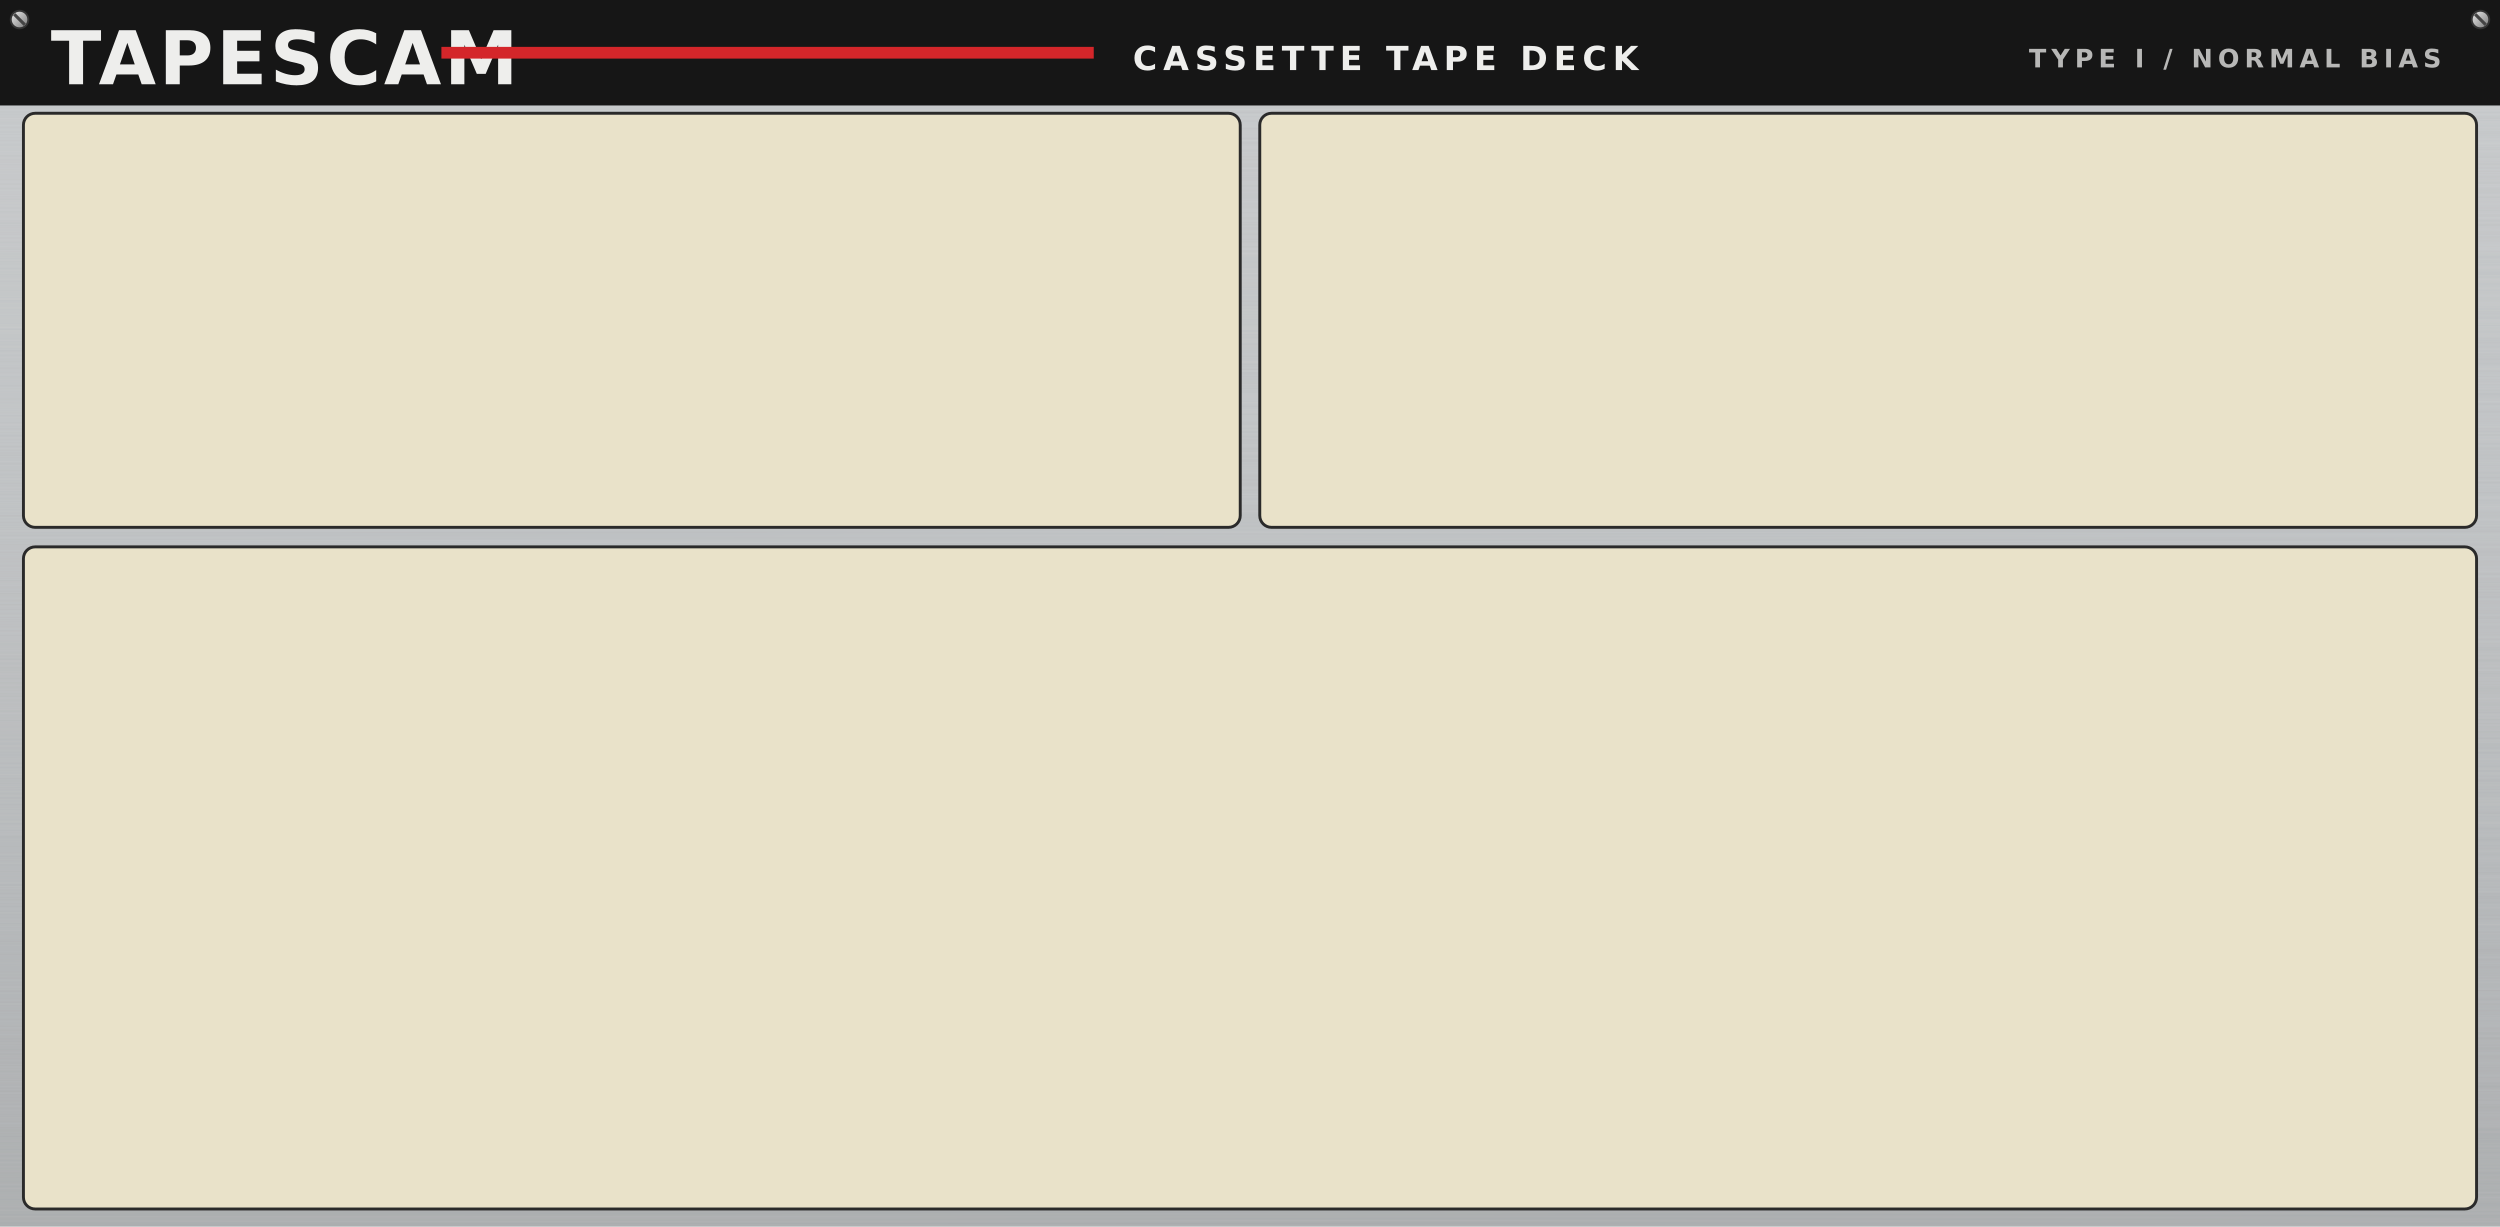
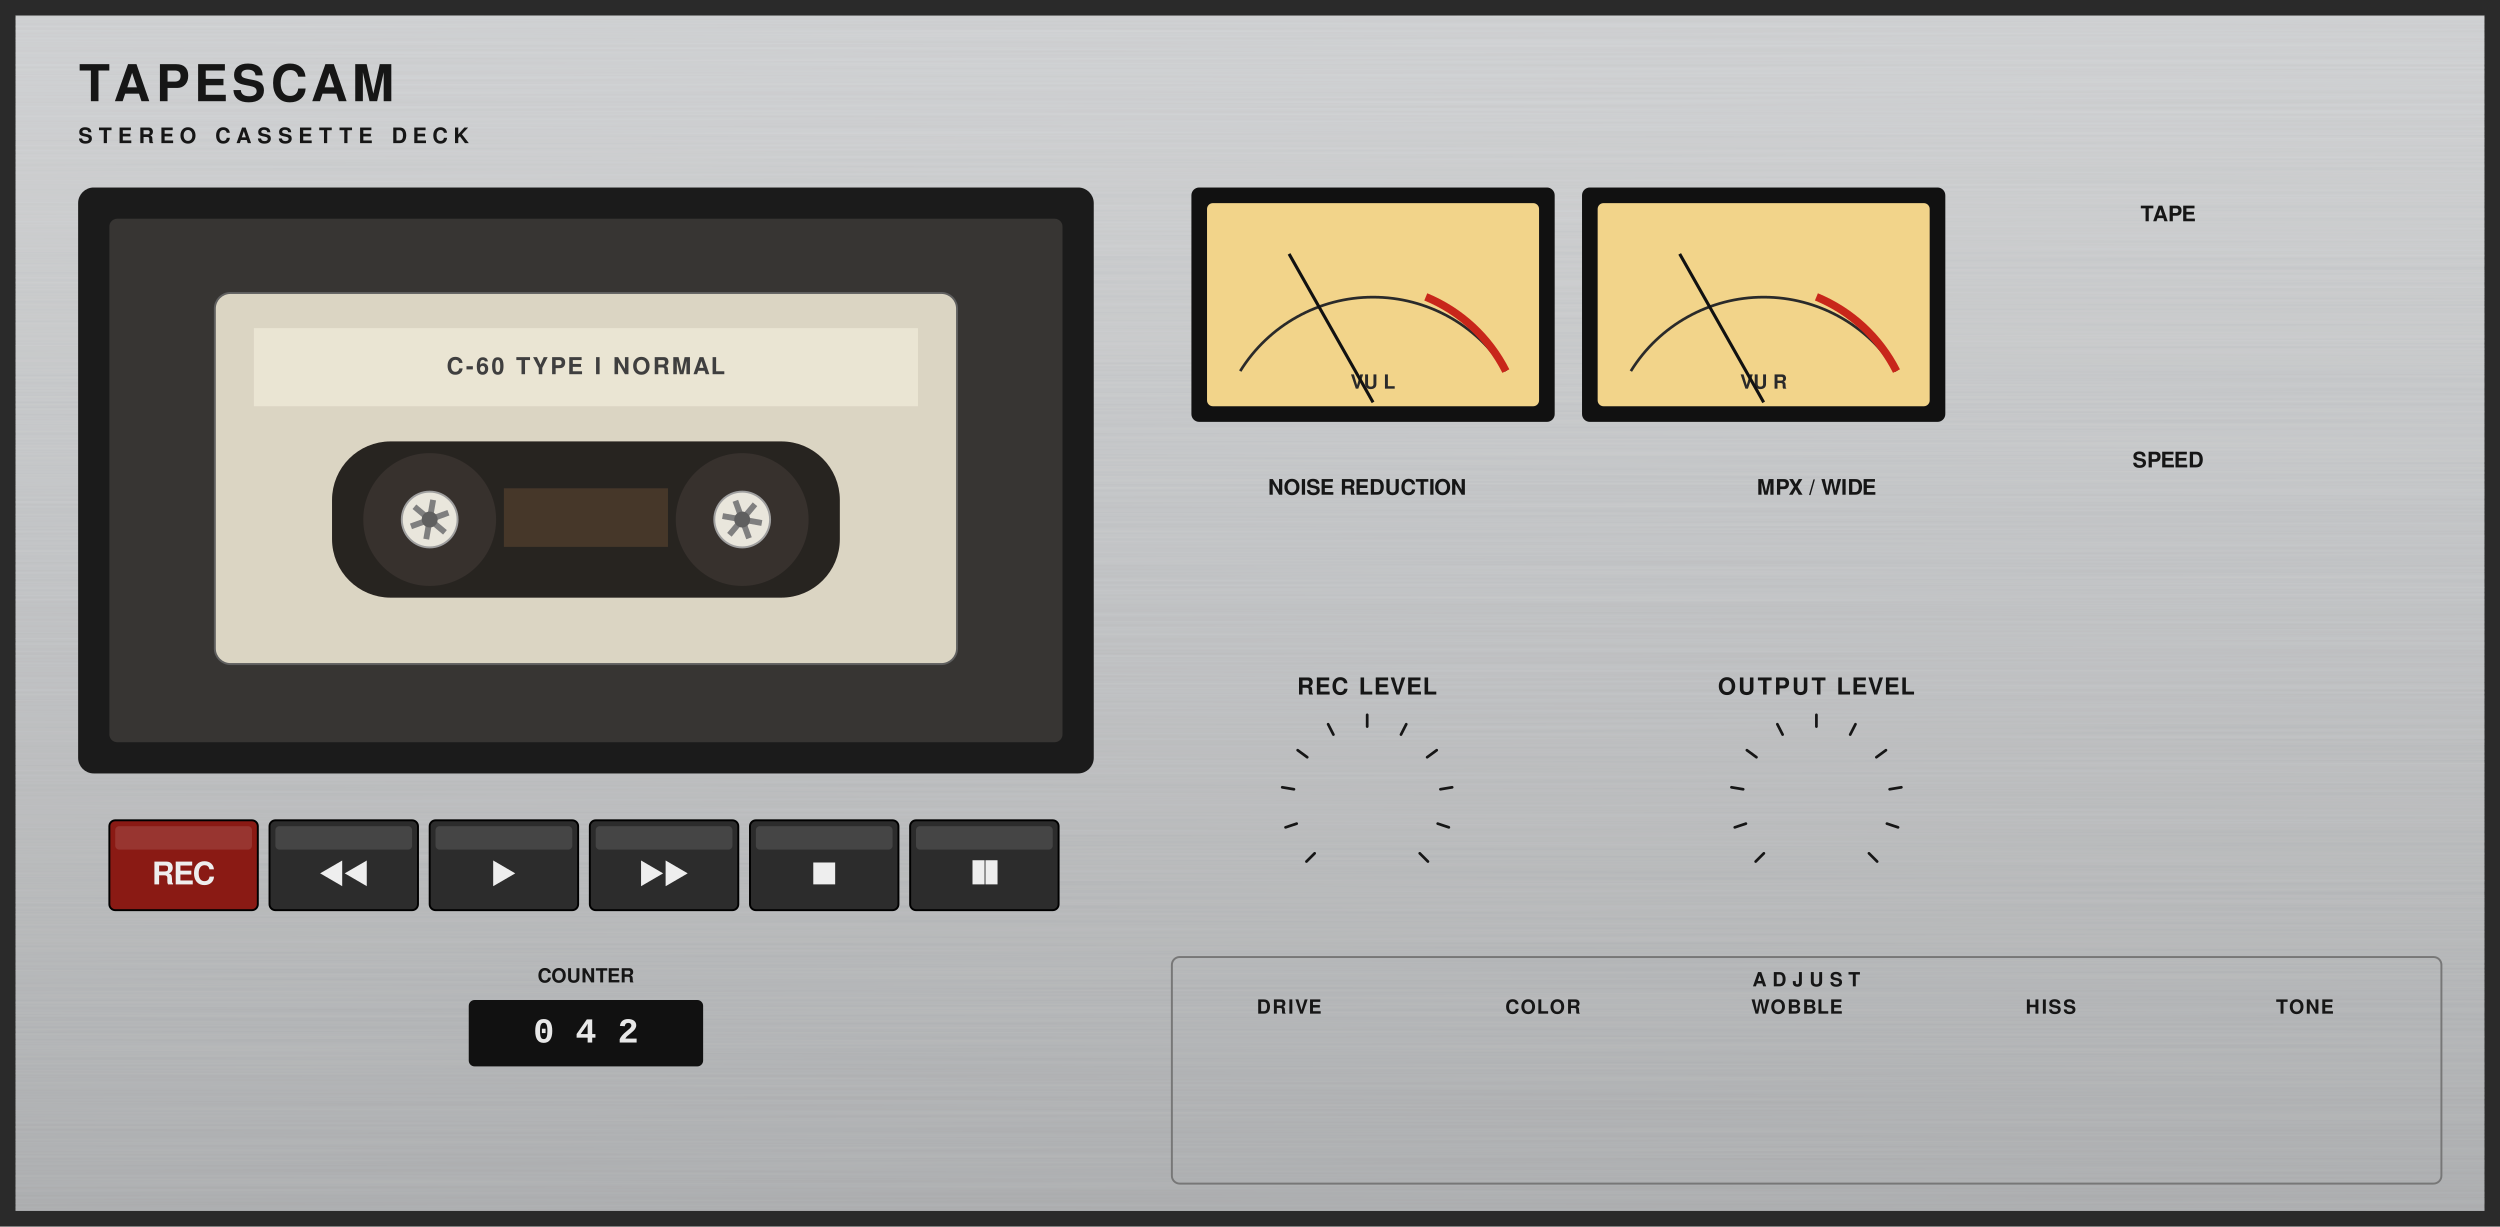
<svg xmlns="http://www.w3.org/2000/svg" width="1280" height="628" viewBox="0 0 1280 628">
  <defs>
-     <filter id="brush" x="0" y="0" width="100%" height="100%">
-       <feTurbulence type="fractalNoise" baseFrequency="0.002 0.9" numOctaves="2" seed="4" />
-       <feColorMatrix values="0 0 0 0 1  0 0 0 0 1  0 0 0 0 1  0 0 0 0.16 0" />
+     <linearGradient id="hw-screw" x1="0" y1="0" x2="1" y2="1">
+       <stop offset="0" stop-color="#f2f2f2" />
+       <stop offset="1" stop-color="#7a7a7a" />
+     </linearGradient>
+     <filter id="hw-brush" x="0" y="0" width="100%" height="100%">
+       <feTurbulence type="fractalNoise" baseFrequency="0.003 0.8" numOctaves="2" seed="5" />
+       <feColorMatrix values="0 0 0 0 1  0 0 0 0 1  0 0 0 0 1  0 0 0 0.20 0" />
    </filter>
-     <filter id="grain" x="0" y="0" width="100%" height="100%">
-       <feTurbulence type="fractalNoise" baseFrequency="0.9" numOctaves="2" seed="7" />
-       <feColorMatrix values="0 0 0 0 0  0 0 0 0 0  0 0 0 0 0  0 0 0 0.10 0" />
+     <filter id="hw-brushd" x="0" y="0" width="100%" height="100%">
+       <feTurbulence type="fractalNoise" baseFrequency="0.003 0.8" numOctaves="2" seed="9" />
+       <feColorMatrix values="0 0 0 0 0  0 0 0 0 0  0 0 0 0 0  0 0 0 0.16 0" />
    </filter>
-     <filter id="woodf" x="0" y="0" width="100%" height="100%">
-       <feTurbulence type="fractalNoise" baseFrequency="0.012 0.25" numOctaves="3" seed="11" />
-       <feColorMatrix values="0 0 0 0 0.36  0 0 0 0 0.20  0 0 0 0 0.09  0 0 0 0.9 0" />
+     <filter id="hw-grain" x="0" y="0" width="100%" height="100%">
+       <feTurbulence type="fractalNoise" baseFrequency="0.85" numOctaves="2" seed="3" />
+       <feColorMatrix values="0 0 0 0 0  0 0 0 0 0  0 0 0 0 0  0 0 0 0.07 0" />
    </filter>
-     <linearGradient id="screw" x1="0" y1="0" x2="1" y2="1">
-       <stop offset="0" stop-color="#eee" />
-       <stop offset="1" stop-color="#777" />
-     </linearGradient>
-     <linearGradient id="shade" x1="0" y1="0" x2="0" y2="1">
-       <stop offset="0" stop-color="#fff" stop-opacity="0.07" />
-       <stop offset="1" stop-color="#000" stop-opacity="0.12" />
+     <filter id="hw-wood" x="0" y="0" width="100%" height="100%">
+       <feTurbulence type="fractalNoise" baseFrequency="0.006 0.18" numOctaves="4" seed="21" />
+       <feColorMatrix values="0 0 0 0 0.30  0 0 0 0 0.15  0 0 0 0 0.05  0 0 0 0.85 0" />
+     </filter>
+     <filter id="hw-soft" x="-20%" y="-20%" width="140%" height="140%">
+       <feGaussianBlur stdDeviation="2" />
+     </filter>
+     <filter id="hw-shadow" x="-30%" y="-30%" width="160%" height="160%">
+       <feDropShadow dx="0" dy="2" stdDeviation="2" flood-opacity="0.45" />
+     </filter>
+     <linearGradient id="hw-vshade" x1="0" y1="0" x2="0" y2="1">
+       <stop offset="0" stop-color="#fff" stop-opacity="0.10" />
+       <stop offset="1" stop-color="#000" stop-opacity="0.14" />
    </linearGradient>
  </defs>
-   <rect width="1280" height="628" fill="#bfc2c4" />
-   <rect width="1280" height="628" filter="url(#brush)" />
-   <rect width="1280" height="628" fill="url(#shade)" />
-   <rect x="12" y="58" width="623" height="212" rx="6" fill="#e9e2c9" stroke="#2a2a2a" stroke-width="1.5" />
-   <rect x="645" y="58" width="623" height="212" rx="6" fill="#e9e2c9" stroke="#2a2a2a" stroke-width="1.5" />
-   <rect x="12" y="280" width="1256" height="339" rx="6" fill="#e9e2c9" stroke="#2a2a2a" stroke-width="1.5" />
-   <rect x="0" y="0" width="1280" height="54" fill="#161616" />
-   <text x="26" y="30" font-family="Titillium Web, DejaVu Sans, sans-serif" font-size="38" font-weight="700" fill="#eeeeec" text-anchor="start" dominant-baseline="central" style="letter-spacing:0.04em;">TAPESCAM</text>
-   <rect x="226" y="24" width="334" height="6" fill="#d4262a" />
-   <text x="580" y="30" font-family="Titillium Web, DejaVu Sans, sans-serif" font-size="17" font-weight="600" fill="#eeeeec" text-anchor="start" dominant-baseline="central" style="letter-spacing:0.18em;">CASSETTE TAPE DECK</text>
-   <text x="1250" y="30" font-family="Titillium Web, DejaVu Sans, sans-serif" font-size="13" font-weight="600" fill="#eeeeec" text-anchor="end" dominant-baseline="central" style="letter-spacing:0.2em;" opacity="0.75">TYPE I / NORMAL BIAS</text>
-   <circle cx="10" cy="10" r="4.5" fill="url(#screw)" stroke="#333" stroke-width="1" />
-   <line x1="7.3" y1="7.3" x2="12.7" y2="12.7" stroke="#444" stroke-width="1.6" />
-   <circle cx="1270" cy="10" r="4.5" fill="url(#screw)" stroke="#333" stroke-width="1" />
-   <line x1="1267.3" y1="7.3" x2="1272.7" y2="12.7" stroke="#444" stroke-width="1.6" />
+   <rect x="0" y="0" width="1280" height="628" rx="0" fill="#2a2a2a" />
+   <rect x="8" y="8" width="1264" height="612" rx="0" fill="#c4c6c8" />
+   <rect x="8" y="8" width="1264" height="612" filter="url(#hw-brush)" />
+   <rect x="8" y="8" width="1264" height="612" rx="0" fill="url(#hw-vshade)" />
+   <text x="40" y="44" font-size="26" fill="#161616" text-anchor="start" dominant-baseline="central" style="font-family:FreeSans, Liberation Sans, Titillium Web, sans-serif;font-weight:700;letter-spacing:0.12em;">TAPESCAM</text>
+   <text x="40" y="70" font-size="11" fill="#161616" text-anchor="start" dominant-baseline="central" style="font-family:FreeSans, Liberation Sans, Titillium Web, sans-serif;font-weight:700;letter-spacing:0.3em;">STEREO CASSETTE DECK</text>
+   <rect x="40" y="96" width="520" height="300" rx="8" fill="#1b1b1b" />
+   <rect x="56" y="112" width="488" height="268" rx="4" fill="#2a2826" />
+   <rect x="110" y="150" width="380" height="190" rx="8" fill="#d9d2bf" stroke="#555" stroke-width="1" />
+   <rect x="130" y="168" width="340" height="40" rx="0" fill="#e9e3d0" />
+   <text x="300" y="188" font-size="12" fill="#333" text-anchor="middle" dominant-baseline="central" style="font-family:FreeSans, Liberation Sans, Titillium Web, sans-serif;font-weight:700;letter-spacing:0.1em;">C-60   TYPE I  NORMAL</text>
+   <rect x="170" y="226" width="260" height="80" rx="30" fill="#1a1612" />
+   <circle cx="220" cy="266" r="34" fill="#2a2420" />
+   <circle cx="220" cy="266" r="14.28" fill="#e8e4da" stroke="#999" stroke-width="1" />
+   <line x1="220" y1="266" x2="221.771" y2="255.955" stroke="#777" stroke-width="3" />
+   <line x1="220" y1="266" x2="229.585" y2="262.511" stroke="#777" stroke-width="3" />
+   <line x1="220" y1="266" x2="227.814" y2="272.556" stroke="#777" stroke-width="3" />
+   <line x1="220" y1="266" x2="218.229" y2="276.045" stroke="#777" stroke-width="3" />
+   <line x1="220" y1="266" x2="210.415" y2="269.489" stroke="#777" stroke-width="3" />
+   <line x1="220" y1="266" x2="212.186" y2="259.444" stroke="#777" stroke-width="3" />
+   <circle cx="220" cy="266" r="4.08" fill="#555" />
+   <circle cx="380" cy="266" r="34" fill="#2a2420" />
+   <circle cx="380" cy="266" r="14.28" fill="#e8e4da" stroke="#999" stroke-width="1" />
+   <line x1="380" y1="266" x2="386.556" y2="258.186" stroke="#777" stroke-width="3" />
+   <line x1="380" y1="266" x2="390.045" y2="267.771" stroke="#777" stroke-width="3" />
+   <line x1="380" y1="266" x2="383.489" y2="275.585" stroke="#777" stroke-width="3" />
+   <line x1="380" y1="266" x2="373.444" y2="273.814" stroke="#777" stroke-width="3" />
+   <line x1="380" y1="266" x2="369.955" y2="264.229" stroke="#777" stroke-width="3" />
+   <line x1="380" y1="266" x2="376.511" y2="256.415" stroke="#777" stroke-width="3" />
+   <circle cx="380" cy="266" r="4.08" fill="#555" />
+   <rect x="258" y="250" width="84" height="30" rx="0" fill="#3a2a1c" />
+   <rect x="56" y="112" width="488" height="268" rx="4" fill="#fff" opacity="0.06" />
+   <rect x="56" y="420" width="76" height="46" rx="3" fill="#8a1a14" stroke="#000" stroke-width="1" />
+   <rect x="59" y="423" width="70" height="12" rx="2" fill="#fff" opacity="0.12" />
+   <text x="94" y="448" font-size="16" fill="#eee" text-anchor="middle" dominant-baseline="central" style="font-family:FreeSans, Liberation Sans, Titillium Web, sans-serif;font-weight:700;letter-spacing:0em;">REC</text>
+   <rect x="138" y="420" width="76" height="46" rx="3" fill="#2c2c2c" stroke="#000" stroke-width="1" />
+   <rect x="141" y="423" width="70" height="12" rx="2" fill="#fff" opacity="0.12" />
+   <text x="176" y="448" font-size="16" fill="#eee" text-anchor="middle" dominant-baseline="central" style="font-family:FreeSans, Liberation Sans, Titillium Web, sans-serif;font-weight:700;letter-spacing:0em;">◀◀</text>
+   <rect x="220" y="420" width="76" height="46" rx="3" fill="#2c2c2c" stroke="#000" stroke-width="1" />
+   <rect x="223" y="423" width="70" height="12" rx="2" fill="#fff" opacity="0.12" />
+   <text x="258" y="448" font-size="16" fill="#eee" text-anchor="middle" dominant-baseline="central" style="font-family:FreeSans, Liberation Sans, Titillium Web, sans-serif;font-weight:700;letter-spacing:0em;">▶</text>
+   <rect x="302" y="420" width="76" height="46" rx="3" fill="#2c2c2c" stroke="#000" stroke-width="1" />
+   <rect x="305" y="423" width="70" height="12" rx="2" fill="#fff" opacity="0.12" />
+   <text x="340" y="448" font-size="16" fill="#eee" text-anchor="middle" dominant-baseline="central" style="font-family:FreeSans, Liberation Sans, Titillium Web, sans-serif;font-weight:700;letter-spacing:0em;">▶▶</text>
+   <rect x="384" y="420" width="76" height="46" rx="3" fill="#2c2c2c" stroke="#000" stroke-width="1" />
+   <rect x="387" y="423" width="70" height="12" rx="2" fill="#fff" opacity="0.12" />
+   <text x="422" y="448" font-size="16" fill="#eee" text-anchor="middle" dominant-baseline="central" style="font-family:FreeSans, Liberation Sans, Titillium Web, sans-serif;font-weight:700;letter-spacing:0em;">■</text>
+   <rect x="466" y="420" width="76" height="46" rx="3" fill="#2c2c2c" stroke="#000" stroke-width="1" />
+   <rect x="469" y="423" width="70" height="12" rx="2" fill="#fff" opacity="0.12" />
+   <text x="504" y="448" font-size="16" fill="#eee" text-anchor="middle" dominant-baseline="central" style="font-family:FreeSans, Liberation Sans, Titillium Web, sans-serif;font-weight:700;letter-spacing:0em;">❚❚</text>
+   <text x="300" y="500" font-size="10" fill="#161616" text-anchor="middle" dominant-baseline="central" style="font-family:FreeSans, Liberation Sans, Titillium Web, sans-serif;font-weight:700;letter-spacing:0em;">COUNTER</text>
+   <rect x="240" y="512" width="120" height="34" rx="3" fill="#111" />
+   <text x="300" y="529" font-size="18" fill="#e8e8e8" text-anchor="middle" dominant-baseline="central" style="font-family:Liberation Mono, FreeMono, monospace;font-weight:700;letter-spacing:0em;">0 4 2</text>
+   <rect x="610" y="96" width="186" height="120" rx="4" fill="#111" />
+   <rect x="618" y="104" width="170" height="104" rx="3" fill="#f2d48a" />
+   <path d="M635 190 A 80 80 0 0 1 771 190" fill="none" stroke="#2a2a2a" stroke-width="1.4" />
+   <path d="M730 152 A 80 80 0 0 1 771 190" fill="none" stroke="#c8261a" stroke-width="4" />
+   <text x="703" y="196" font-size="10" fill="#2a2a2a" text-anchor="middle" dominant-baseline="central" style="font-family:FreeSans, Liberation Sans, Titillium Web, sans-serif;font-weight:700;letter-spacing:0em;">VU  L</text>
+   <line x1="703" y1="206" x2="660" y2="130" stroke="#111" stroke-width="1.6" />
+   <rect x="810" y="96" width="186" height="120" rx="4" fill="#111" />
+   <rect x="818" y="104" width="170" height="104" rx="3" fill="#f2d48a" />
+   <path d="M835 190 A 80 80 0 0 1 971 190" fill="none" stroke="#2a2a2a" stroke-width="1.4" />
+   <path d="M930 152 A 80 80 0 0 1 971 190" fill="none" stroke="#c8261a" stroke-width="4" />
+   <text x="903" y="196" font-size="10" fill="#2a2a2a" text-anchor="middle" dominant-baseline="central" style="font-family:FreeSans, Liberation Sans, Titillium Web, sans-serif;font-weight:700;letter-spacing:0em;">VU  R</text>
+   <line x1="903" y1="206" x2="860" y2="130" stroke="#111" stroke-width="1.6" />
+   <text x="1110" y="110" font-size="11" fill="#161616" text-anchor="middle" dominant-baseline="central" style="font-family:FreeSans, Liberation Sans, Titillium Web, sans-serif;font-weight:700;letter-spacing:0em;">TAPE</text>
+   <text x="1110" y="236" font-size="11" fill="#161616" text-anchor="middle" dominant-baseline="central" style="font-family:FreeSans, Liberation Sans, Titillium Web, sans-serif;font-weight:700;letter-spacing:0em;">SPEED</text>
+   <text x="700" y="250" font-size="11" fill="#161616" text-anchor="middle" dominant-baseline="central" style="font-family:FreeSans, Liberation Sans, Titillium Web, sans-serif;font-weight:700;letter-spacing:0em;">NOISE REDUCTION</text>
+   <text x="930" y="250" font-size="11" fill="#161616" text-anchor="middle" dominant-baseline="central" style="font-family:FreeSans, Liberation Sans, Titillium Web, sans-serif;font-weight:700;letter-spacing:0em;">MPX / WIDE</text>
+   <g stroke="#161616" stroke-width="1.4" stroke-linecap="round">
+     <line x1="673.1" y1="436.9" x2="668.9" y2="441.1" />
+     <line x1="663.9" y1="421.7" x2="658.2" y2="423.6" />
+     <line x1="662.5" y1="404.1" x2="656.5" y2="403.1" />
+     <line x1="669.3" y1="387.7" x2="664.4" y2="384.1" />
+     <line x1="682.7" y1="376.1" x2="680.0" y2="370.8" />
+     <line x1="700.0" y1="372.0" x2="700.0" y2="366.0" />
+     <line x1="717.3" y1="376.1" x2="720.0" y2="370.8" />
+     <line x1="730.7" y1="387.7" x2="735.6" y2="384.1" />
+     <line x1="737.5" y1="404.1" x2="743.5" y2="403.1" />
+     <line x1="736.1" y1="421.7" x2="741.8" y2="423.6" />
+     <line x1="726.9" y1="436.9" x2="731.1" y2="441.1" />
+   </g>
+   <g stroke="#161616" stroke-width="1.4" stroke-linecap="round">
+     <line x1="903.1" y1="436.9" x2="898.9" y2="441.1" />
+     <line x1="893.9" y1="421.7" x2="888.2" y2="423.6" />
+     <line x1="892.5" y1="404.1" x2="886.5" y2="403.1" />
+     <line x1="899.3" y1="387.7" x2="894.4" y2="384.1" />
+     <line x1="912.7" y1="376.1" x2="910.0" y2="370.8" />
+     <line x1="930.0" y1="372.0" x2="930.0" y2="366.0" />
+     <line x1="947.3" y1="376.1" x2="950.0" y2="370.8" />
+     <line x1="960.7" y1="387.7" x2="965.6" y2="384.1" />
+     <line x1="967.5" y1="404.1" x2="973.5" y2="403.1" />
+     <line x1="966.1" y1="421.7" x2="971.8" y2="423.6" />
+     <line x1="956.9" y1="436.9" x2="961.1" y2="441.1" />
+   </g>
+   <rect x="600" y="490" width="650" height="116" rx="4" fill="none" stroke="#777" stroke-width="1" />
+   <text x="925" y="502" font-size="10" fill="#161616" text-anchor="middle" dominant-baseline="central" style="font-family:FreeSans, Liberation Sans, Titillium Web, sans-serif;font-weight:700;letter-spacing:0.3em;">ADJUST</text>
+   <text x="700" y="352" font-size="12" fill="#161616" text-anchor="middle" dominant-baseline="central" style="font-family:FreeSans, Liberation Sans, Titillium Web, sans-serif;font-weight:700;letter-spacing:0.08em;">REC LEVEL</text>
+   <text x="930" y="352" font-size="12" fill="#161616" text-anchor="middle" dominant-baseline="central" style="font-family:FreeSans, Liberation Sans, Titillium Web, sans-serif;font-weight:700;letter-spacing:0.08em;">OUTPUT LEVEL</text>
+   <text x="660" y="516" font-size="10" fill="#161616" text-anchor="middle" dominant-baseline="central" style="font-family:FreeSans, Liberation Sans, Titillium Web, sans-serif;font-weight:700;letter-spacing:0.08em;">DRIVE</text>
+   <text x="790" y="516" font-size="10" fill="#161616" text-anchor="middle" dominant-baseline="central" style="font-family:FreeSans, Liberation Sans, Titillium Web, sans-serif;font-weight:700;letter-spacing:0.08em;">COLOR</text>
+   <text x="920" y="516" font-size="10" fill="#161616" text-anchor="middle" dominant-baseline="central" style="font-family:FreeSans, Liberation Sans, Titillium Web, sans-serif;font-weight:700;letter-spacing:0.08em;">WOBBLE</text>
+   <text x="1050" y="516" font-size="10" fill="#161616" text-anchor="middle" dominant-baseline="central" style="font-family:FreeSans, Liberation Sans, Titillium Web, sans-serif;font-weight:700;letter-spacing:0.08em;">HISS</text>
+   <text x="1180" y="516" font-size="10" fill="#161616" text-anchor="middle" dominant-baseline="central" style="font-family:FreeSans, Liberation Sans, Titillium Web, sans-serif;font-weight:700;letter-spacing:0.08em;">TONE</text>
</svg>
